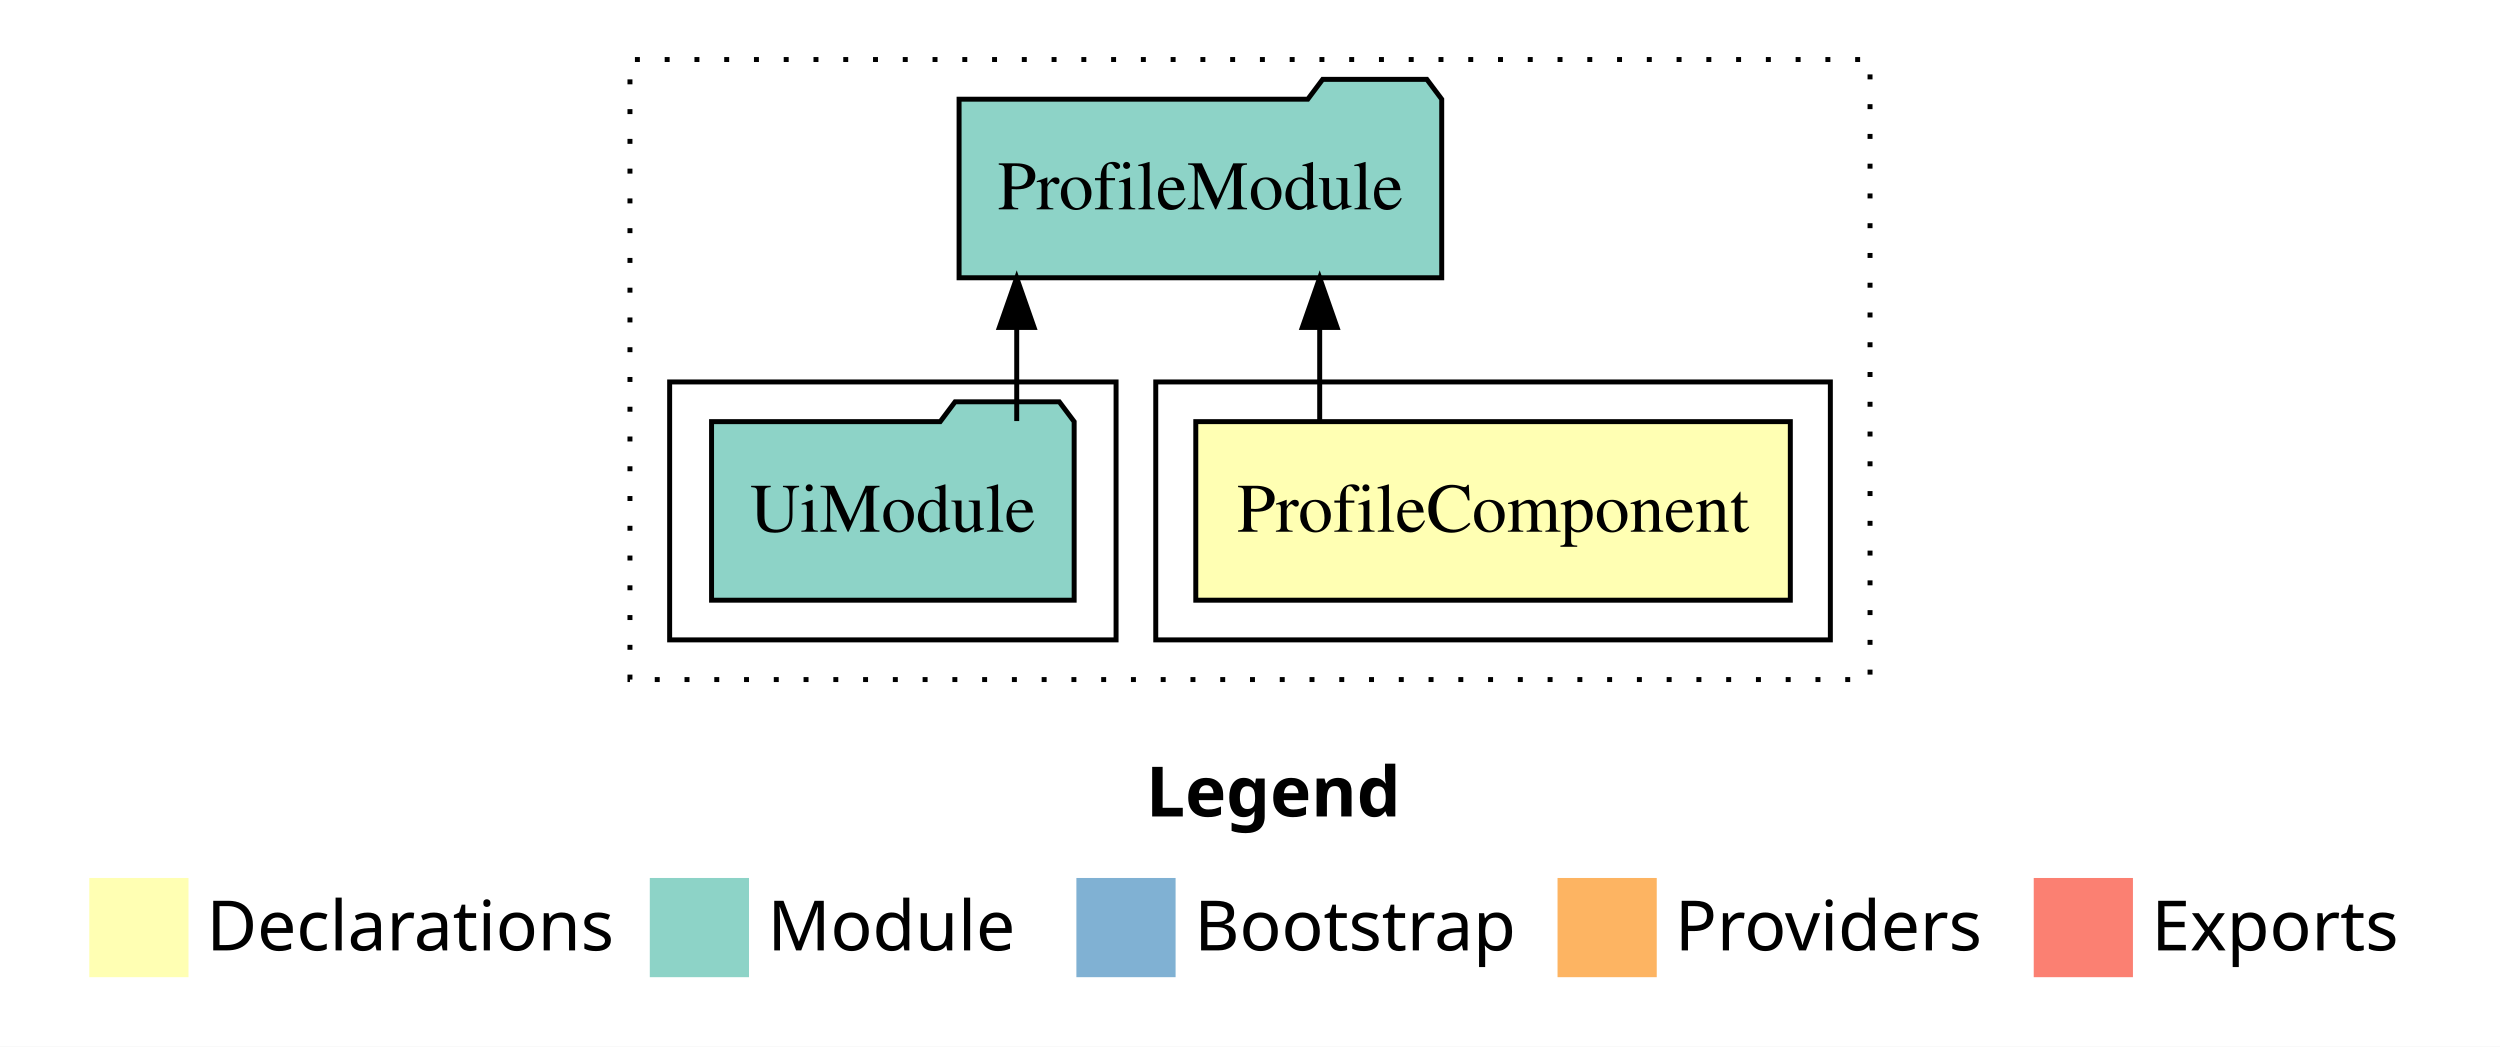
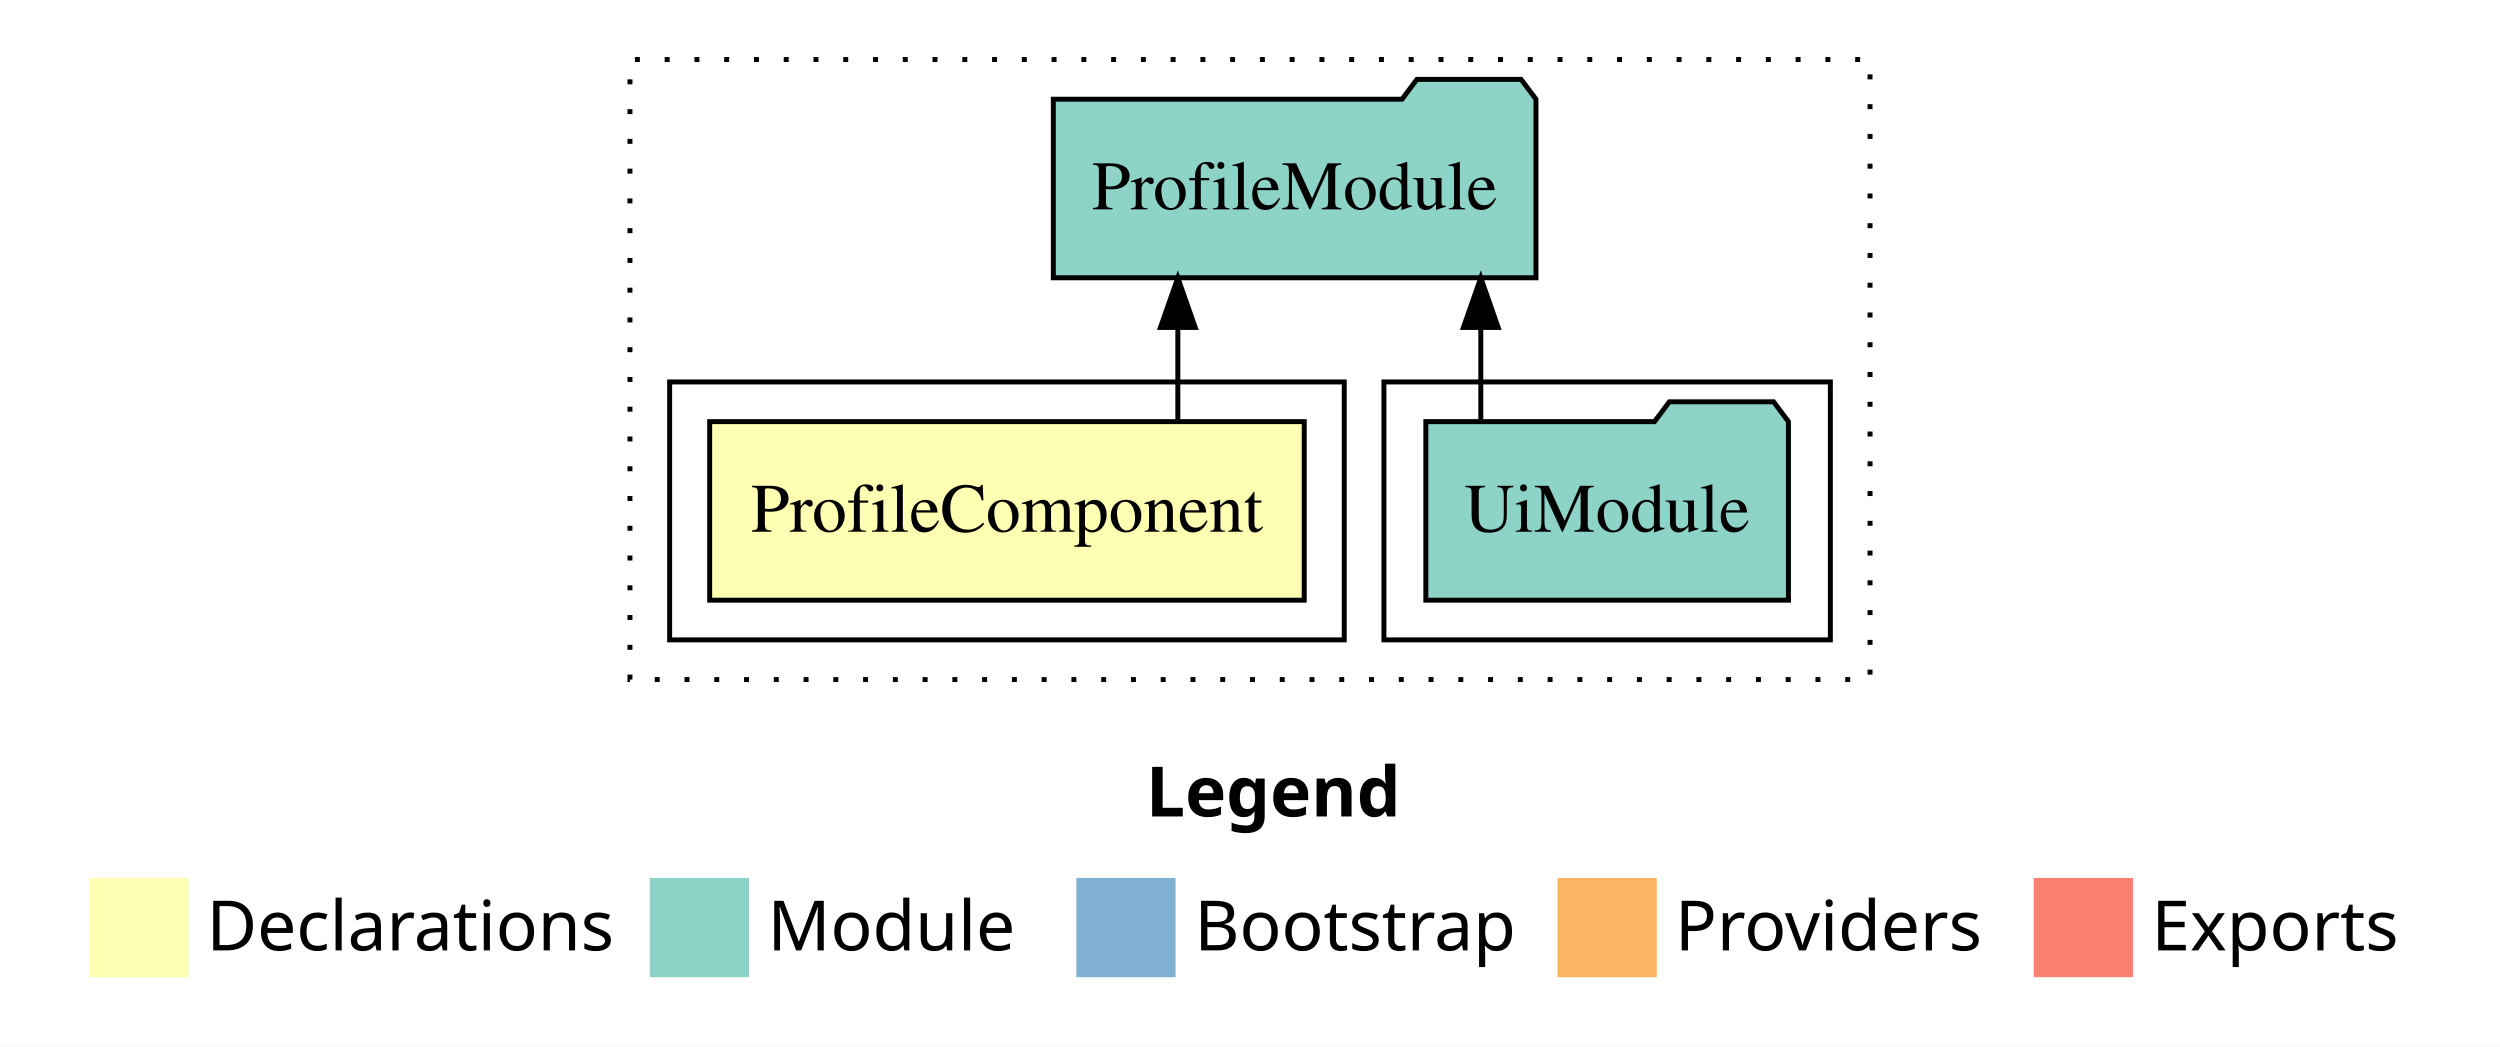
<svg xmlns="http://www.w3.org/2000/svg" width="504pt" height="211pt" viewBox="0.00 0.00 504.00 211.00">
  <g id="graph0" class="graph" transform="scale(1 1) rotate(0) translate(4 207)">
    <polygon fill="white" stroke="transparent" points="-4,4 -4,-207 500,-207 500,4 -4,4" />
    <text text-anchor="start" x="227.01" y="-42.4" font-family="sans-serif" font-weight="bold" font-size="14.00">Legend</text>
    <polygon fill="#ffffb3" stroke="transparent" points="14,-10 14,-30 34,-30 34,-10 14,-10" />
    <text text-anchor="start" x="37.63" y="-15.4" font-family="sans-serif" font-size="14.00">  Declarations</text>
    <polygon fill="#8dd3c7" stroke="transparent" points="127,-10 127,-30 147,-30 147,-10 127,-10" />
    <text text-anchor="start" x="150.73" y="-15.4" font-family="sans-serif" font-size="14.00">  Module</text>
    <polygon fill="#80b1d3" stroke="transparent" points="213,-10 213,-30 233,-30 233,-10 213,-10" />
    <text text-anchor="start" x="236.78" y="-15.4" font-family="sans-serif" font-size="14.00">  Bootstrap</text>
    <polygon fill="#fdb462" stroke="transparent" points="310,-10 310,-30 330,-30 330,-10 310,-10" />
    <text text-anchor="start" x="333.67" y="-15.4" font-family="sans-serif" font-size="14.00">  Providers</text>
    <polygon fill="#fb8072" stroke="transparent" points="406,-10 406,-30 426,-30 426,-10 406,-10" />
    <text text-anchor="start" x="429.73" y="-15.4" font-family="sans-serif" font-size="14.00">  Exports</text>
    <g id="clust1" class="cluster">
      <polygon fill="none" stroke="black" stroke-dasharray="1,5" points="123,-70 123,-195 373,-195 373,-70 123,-70" />
    </g>
+     <g id="clust4" class="cluster">
+       <polygon fill="none" stroke="black" points="275,-78 275,-130 365,-130 365,-78 275,-78" />
+     </g>
    <g id="clust2" class="cluster">
-       <polygon fill="none" stroke="black" points="229,-78 229,-130 365,-130 365,-78 229,-78" />
-     </g>
-     <g id="clust4" class="cluster">
-       <polygon fill="none" stroke="black" points="131,-78 131,-130 221,-130 221,-78 131,-78" />
+       <polygon fill="none" stroke="black" points="131,-78 131,-130 267,-130 267,-78 131,-78" />
    </g>
    <g id="node1" class="node">
-       <polygon fill="#ffffb3" stroke="black" points="356.93,-122 237.07,-122 237.07,-86 356.93,-86 356.93,-122" />
-       <text text-anchor="middle" x="297" y="-99.8" font-family="Times,serif" font-size="14.00">ProfileComponent</text>
+       <polygon fill="#ffffb3" stroke="black" points="258.93,-122 139.07,-122 139.07,-86 258.93,-86 258.93,-122" />
+       <text text-anchor="middle" x="199" y="-99.8" font-family="Times,serif" font-size="14.00">ProfileComponent</text>
    </g>
    <g id="node2" class="node">
-       <polygon fill="#8dd3c7" stroke="black" points="286.65,-187 283.65,-191 262.65,-191 259.65,-187 189.35,-187 189.35,-151 286.65,-151 286.65,-187" />
-       <text text-anchor="middle" x="238" y="-164.8" font-family="Times,serif" font-size="14.00">ProfileModule</text>
+       <polygon fill="#8dd3c7" stroke="black" points="305.65,-187 302.65,-191 281.65,-191 278.65,-187 208.35,-187 208.35,-151 305.65,-151 305.65,-187" />
+       <text text-anchor="middle" x="257" y="-164.8" font-family="Times,serif" font-size="14.00">ProfileModule</text>
    </g>
    <g id="edge1" class="edge">
-       <path fill="none" stroke="black" d="M262.05,-122.11C262.05,-122.11 262.05,-140.99 262.05,-140.99" />
-       <polygon fill="black" stroke="black" points="258.55,-140.99 262.05,-150.99 265.55,-140.99 258.55,-140.99" />
+       <path fill="none" stroke="black" d="M233.45,-122.11C233.45,-122.11 233.45,-140.99 233.45,-140.99" />
+       <polygon fill="black" stroke="black" points="229.95,-140.99 233.45,-150.99 236.95,-140.99 229.95,-140.99" />
    </g>
    <g id="node3" class="node">
-       <polygon fill="#8dd3c7" stroke="black" points="212.55,-122 209.55,-126 188.55,-126 185.55,-122 139.45,-122 139.45,-86 212.55,-86 212.55,-122" />
-       <text text-anchor="middle" x="176" y="-99.8" font-family="Times,serif" font-size="14.00">UiModule</text>
+       <polygon fill="#8dd3c7" stroke="black" points="356.55,-122 353.55,-126 332.55,-126 329.55,-122 283.45,-122 283.45,-86 356.55,-86 356.55,-122" />
+       <text text-anchor="middle" x="320" y="-99.8" font-family="Times,serif" font-size="14.00">UiModule</text>
    </g>
    <g id="edge2" class="edge">
-       <path fill="none" stroke="black" d="M200.97,-122.11C200.97,-122.11 200.97,-140.99 200.97,-140.99" />
-       <polygon fill="black" stroke="black" points="197.47,-140.99 200.97,-150.99 204.47,-140.99 197.47,-140.99" />
+       <path fill="none" stroke="black" d="M294.53,-122.11C294.53,-122.11 294.53,-140.99 294.53,-140.99" />
+       <polygon fill="black" stroke="black" points="291.03,-140.99 294.53,-150.99 298.03,-140.99 291.03,-140.99" />
    </g>
  </g>
</svg>
